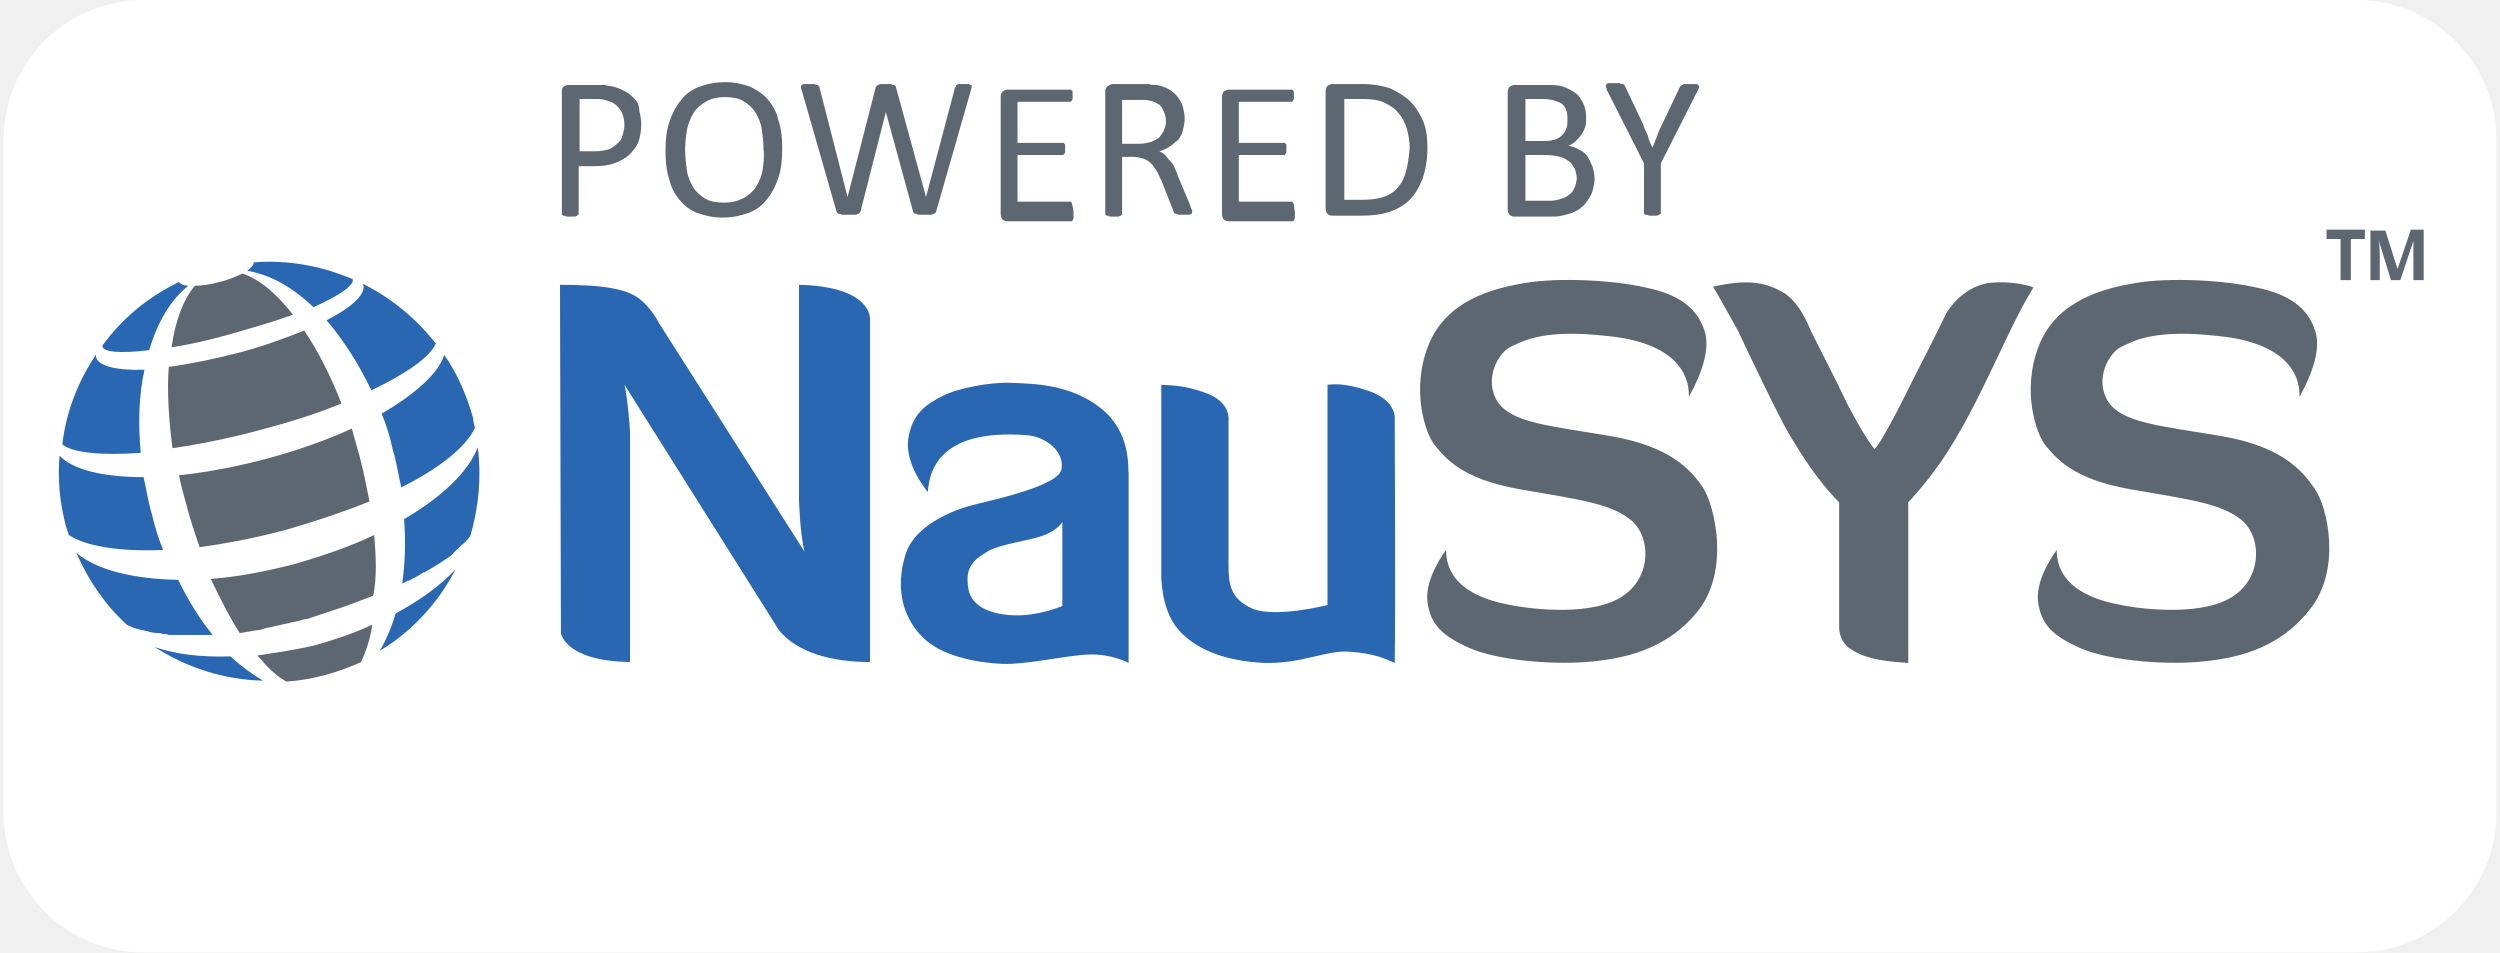
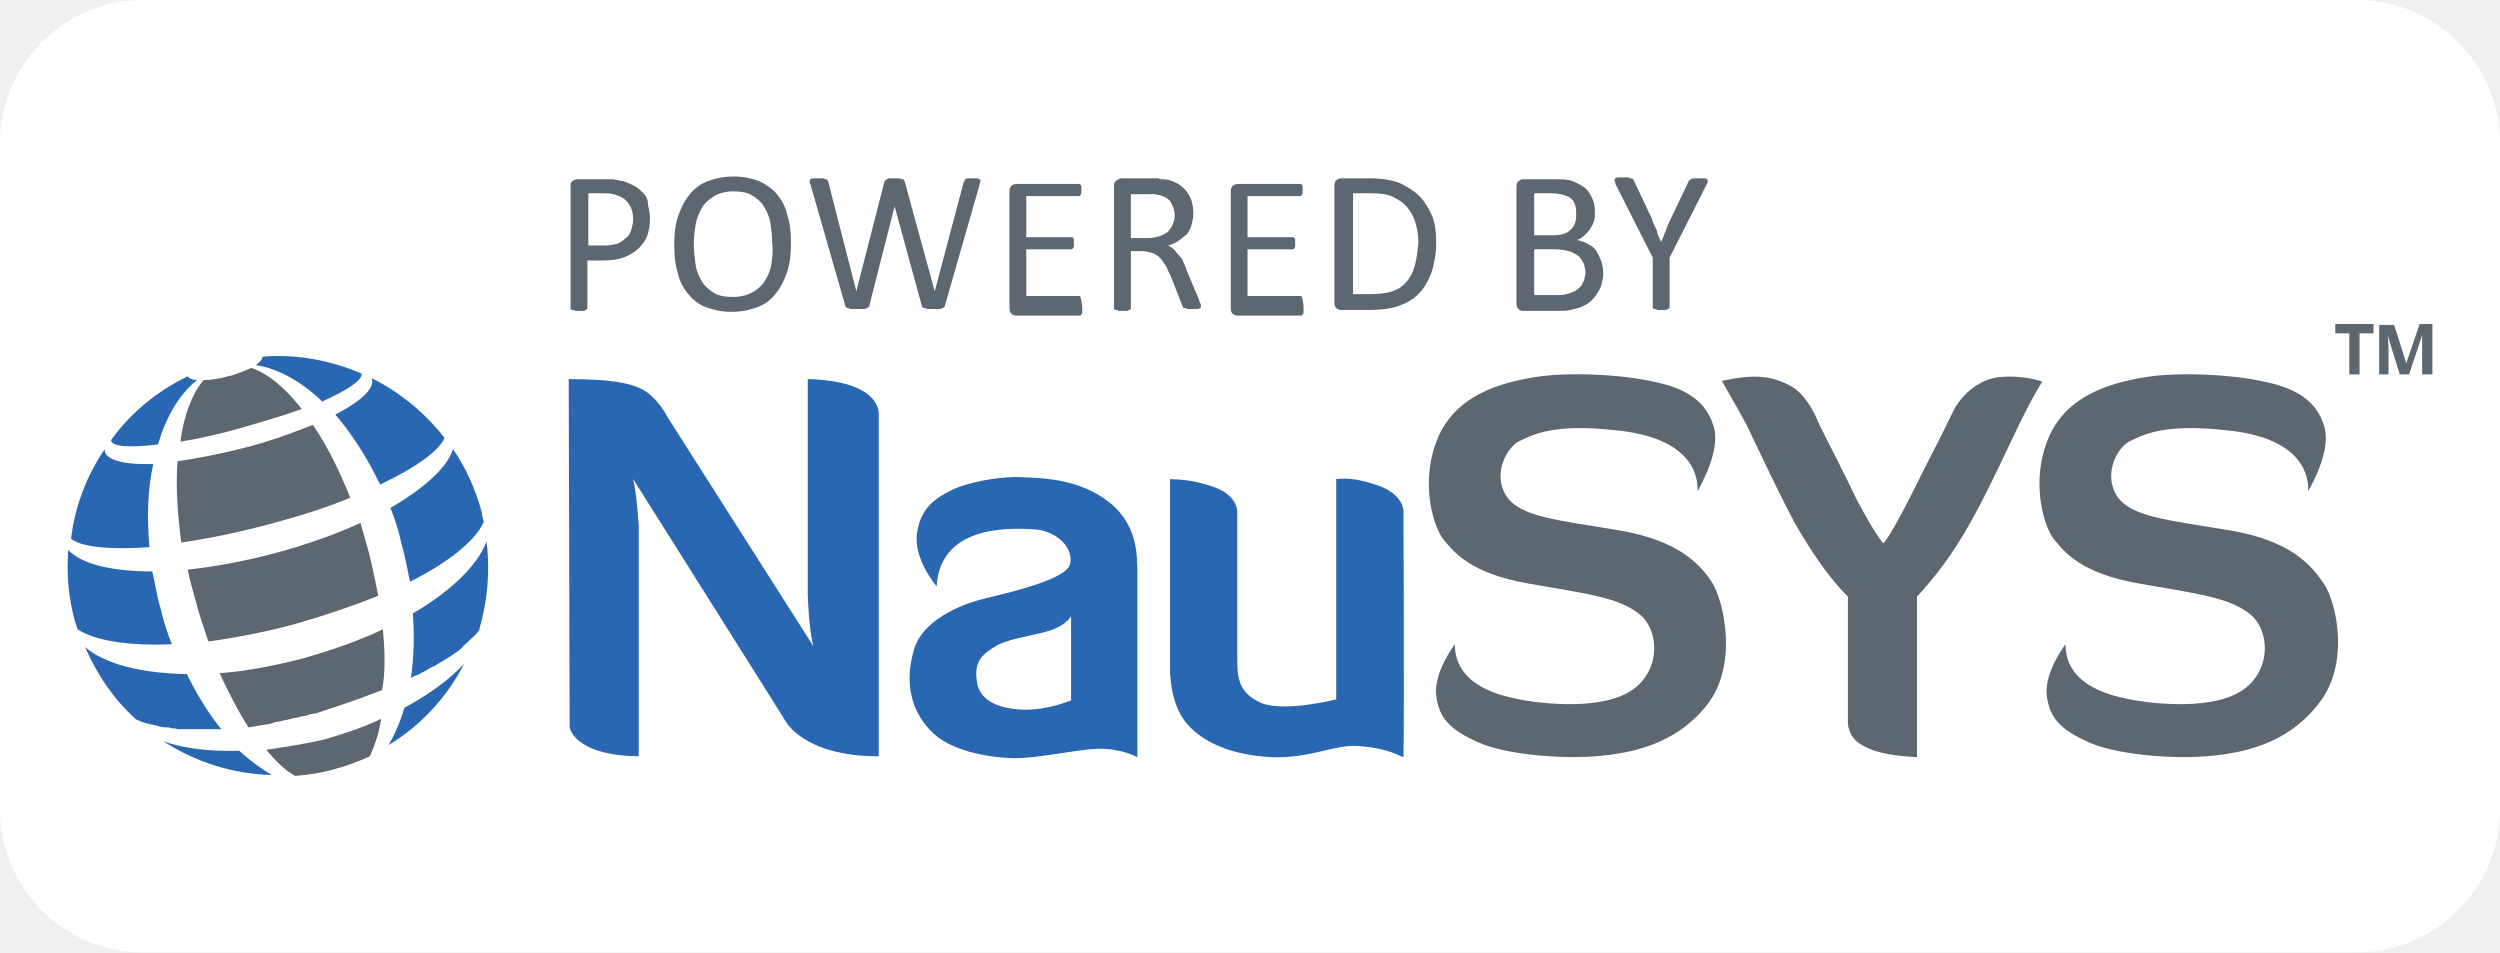
- <svg xmlns="http://www.w3.org/2000/svg" id="Group_1_copy_1_" viewBox="0 0 267 102" width="105" height="40">
-   <style>
-     .st1{fill:#5c6771}.st2{fill:#2967b2}.st3{fill-rule:evenodd;clip-rule:evenodd;fill:#5c6771}
-   </style>
-   <rect x="0" y="0" rx="15" ry="15" width="267" height="102" fill="#fff" />
-   <g id="Logo_1_">
-     <path id="GLOBE_WHITE_copy_2" d="M36.2 43.2c-1.2-3-2.5-5.6-4-7.8-2 .8-4.4 1.7-7.1 2.4-2.7.7-5.3 1.2-7.4 1.5-.2 2.6 0 5.6.4 8.7 2.8-.4 5.8-1 9.2-1.9 3.4-.9 6.3-1.8 8.9-2.9zm3 10.5c-.3-1.5-.6-3-1-4.6-.3-1.1-.6-2.1-.9-3.2-2.6 1.2-5.7 2.3-9 3.2-3.4.9-6.6 1.5-9.5 1.8.2 1.1.5 2.1.8 3.2.4 1.6.9 3 1.4 4.5 2.9-.4 6.1-1 9.4-1.9 3.1-.9 6.1-1.9 8.8-3zm-8.2-20c-1.8-2.3-3.6-3.8-5.4-4.4-.7.3-1.5.7-2.5.9-1 .3-1.9.4-2.6.4-1.2 1.4-2.1 3.7-2.5 6.6 1.9-.3 4.2-.8 6.6-1.5 2.4-.7 4.5-1.3 6.4-2zm-3.8 36.5c1 1.2 2 2.2 3.1 2.8 2.9-.2 5.6-1 8-2.1.5-1.1 1-2.5 1.2-4-1.9.9-4 1.6-6.1 2.2-2.1.5-4.2.8-6.2 1.1zm12.5-12.9c-2.5 1.2-5.4 2.2-8.5 3.1-3.1.8-6.2 1.4-9 1.6 1 2.1 2 4.1 3.1 5.8l1.8-.3c.3 0 .6-.1.9-.2.3-.1.6-.1.9-.2.3-.1.6-.1.9-.2.3-.1.6-.1.9-.2.3-.1.6-.1.9-.2.3-.1.6-.2.9-.2l.9-.3.9-.3.9-.3.9-.3c1.2-.4 2.4-.9 3.5-1.3.4-2 .3-4.2.1-6.5z" class="st1" />
-     <path id="GLOBE_WHITE_copy_3" d="M16.5 67.8c.2 0 .4 0 .5.1h.1c.2 0 .4 0 .6.1h4.7c-1.4-1.7-2.6-3.7-3.7-5.9-5-.1-8.8-1.1-10.9-2.9 1.3 3 3.1 5.6 5.4 7.7.1.1.3.1.4.2.4.2.9.3 1.3.4.2 0 .3.1.5.1.3.1.7.2 1.1.2zm.6-8.9c-.5-1.2-.9-2.5-1.2-3.8-.4-1.3-.6-2.7-.9-4-4.4 0-7.6-.8-9-2.3-.2 2.5 0 5 .7 7.6l.3.9c1.8 1.2 5.4 1.8 10.1 1.6zm-2.4-10.4c-.3-3.2-.2-6.2.4-8.9-3.3.1-5.3-.5-5.2-1.6-1.9 2.8-3.2 6.1-3.6 9.6 1.1.9 4.2 1.2 8.4.9zm25.8-4.2c.5 1.2.9 2.5 1.2 3.9.4 1.3.6 2.7.9 4 4.2-2.1 7-4.4 7.9-6.4-.1-.3-.2-.7-.2-1-.7-2.5-1.7-4.8-3.1-6.8-.5 1.8-2.9 4.1-6.7 6.3zm-24.9-6.8c.9-3 2.3-5.4 4.2-6.9-.5 0-.9-.2-1-.4-3.3 1.6-6.1 3.9-8.2 6.8-.1.7 1.8.9 5 .5zm.6 31.8c3.4 2.2 7.4 3.5 11.6 3.6-1.2-.7-2.4-1.6-3.5-2.6-3 .1-5.8-.2-8.1-1zm24.1.4c3.5-2.1 6.3-5.2 8.1-8.7-1.6 1.7-3.8 3.3-6.4 4.7-.4 1.4-1 2.8-1.7 4zm-2.9-39.8c-3.3-1.4-6.9-2.1-10.6-1.8 0 .3-.3.6-.7.9 2.4.4 4.8 1.7 7.1 3.9 2.9-1.3 4.4-2.4 4.2-3zm13.4 18c-1 2.6-3.8 5.3-7.9 7.7.2 2.5.1 4.8-.2 6.9l.6-.3h.1c.2-.1.4-.2.5-.3h.1c.2-.1.3-.2.5-.3.2-.1.3-.2.5-.3h.1c.3-.2.7-.4 1-.6.2-.1.3-.2.5-.3l.9-.6c.3-.2.6-.4.8-.7.4-.3.7-.7 1.1-1 .2-.2.4-.4.6-.7.9-3.1 1.2-6.3.8-9.5zm-4.5-11.1c-2.1-2.7-4.8-4.9-7.8-6.4.4 1-1 2.4-3.9 3.9 1.8 2.1 3.4 4.6 4.8 7.5 3.8-1.8 6.3-3.6 6.9-5z" class="st2" />
-     <path id="TM" d="M248.8 25.6h1.5V30h1.1v-4.4h1.5v-1h-4.1v1zm9-.9l-1.4 4.1-1.3-4.1h-1.6V30h1v-2.5c0-.3 0-.9-.1-1.7l1.3 4.2h1l1.4-4.2V30h1.1v-5.4h-1.4z" class="st3" />
-     <path id="SYS" d="M172.1 46.7c-6.5-1.1-10.6-1.4-12.1-3.7-1.5-2.4.1-5.3 1.5-5.9 1.3-.6 3.5-1.9 10.4-1.1 6.9.7 8.7 3.9 8.6 6.5.5-.9 2.5-4.5 1.7-7-.8-2.6-2.9-4-6.3-4.7-3.4-.8-9.3-1.1-12.9-.5-3.6.6-8.5 1.9-10.4 6.7-1.9 4.8-.3 9.5.7 10.7 1.1 1.3 2.8 3.6 9.1 4.7s9.7 1.5 11.9 3.3c2.2 1.8 2.3 6.4-1.3 8.4-3.6 2-10.2 1-11.6.7s-6.9-1.2-6.9-5.9c0 0-2.3 3-2 5.5.3 2.5 1.6 3.7 4.5 5 2.9 1.3 8.7 1.8 12.5 1.5 3.8-.3 8.6-1.2 12-5.5 3.4-4.3 1.8-11.2.5-13.2-1.3-1.9-3.5-4.4-9.9-5.5zm75.4 5.6c-1.3-1.9-3.5-4.5-10-5.6-6.5-1.1-10.6-1.4-12.1-3.7-1.5-2.4.1-5.3 1.5-5.9 1.3-.6 3.5-1.9 10.4-1.1 6.9.7 8.7 3.9 8.6 6.5.5-.9 2.5-4.5 1.7-7-.8-2.6-2.9-4-6.3-4.7-3.4-.8-9.3-1.1-12.9-.5-3.6.6-8.5 1.9-10.4 6.7-1.9 4.8-.3 9.5.7 10.7 1.1 1.3 2.8 3.6 9.1 4.7s9.7 1.5 11.9 3.3c2.2 1.8 2.3 6.4-1.3 8.4-3.6 2-10.2 1-11.6.7-1.4-.3-6.9-1.2-6.9-5.9 0 0-2.3 3-2 5.5.3 2.5 1.6 3.7 4.5 5 2.9 1.3 8.7 1.8 12.5 1.5 3.8-.3 8.6-1.2 12-5.5 3.6-4.3 2-11.2.6-13.1zm-34.8-22c-.9.1-3 .7-4.6 3.2 0 0-2.1 4.3-2.6 5.2-.5.9-3.9 8.1-5.1 9.4-.9-1-2.8-4.5-3.2-5.4-.4-.9-3.3-6.6-3.6-7.2-.3-.7-1.3-3.3-3.2-4.3-1.9-1-3.7-1.3-7.3-.5 0 0 1.9 3.3 2.7 4.8.7 1.5 4.3 9.1 5.5 11.1 1.2 2 3 4.9 5.3 7.2v13.5s0 1.4 1.2 2.2c1.2.8 2.7 1.3 6.2 1.5V53.8s2.3-2.4 4.2-5.4c2.2-3.4 4.1-7.5 6.2-11.9 1.9-4 2.6-5 3-5.7.2 0-2-.8-4.7-.5z" class="st1" />
-     <path id="Nau" d="M85.2 30.5v23.1s.1 3.6.6 5.5L70.2 34.6s-.7-1.5-2.1-2.6c-1.3-1-3.6-1.5-8.5-1.5l.1 37.3s.4 3 7.4 3.1V46.2s-.2-3.3-.6-5c16.2 25.7 16.3 25.9 16.3 25.9s1.9 3.8 10 3.8V34.2s.3-3.5-7.6-3.7zm32.3 13.2c-3.3-2.6-7.3-2.6-9.6-2.7-2.2-.1-5.8.6-7.3 1.4-1.6.8-3.3 1.8-3.7 4.6-.4 2.8 2.1 5.7 2.1 5.7.4-6.9 8.6-6.2 10.5-6.1 2 .1 4.2 1.7 3.8 3.7-.4 1.9-8.6 3.5-9.5 3.8-.9.2-6.1 1.7-7.2 5.3-1.1 3.6-.3 6.6 1.7 8.7 2 2.2 6.1 2.9 8.7 3 2.6.1 6.7-.9 9.2-1 2.5-.1 4.3.9 4.3.9V50.7c-.1-.6.3-4.4-3-7zm-4.1 21.2s-2.5 1.1-5.2 1c-2.6-.1-4.7-1-4.9-3.1-.3-2.2.7-2.9 2.2-3.8 1.5-.8 4.5-1.1 6-1.7 1.5-.6 1.9-1.4 1.9-1.4v9zM149 44.7s.1-1.8-2.7-2.8c-2.9-1-4-.7-4.5-.7v23.6s-5.5 1.4-8 .4c-2.5-1.1-2.6-2.7-2.6-4.9V45s.3-1.9-2.4-2.9c-2.7-1-4.4-.8-4.8-.9v20.3s-.1 3.7 1.8 5.9c1.9 2.2 5.1 3.4 9.2 3.6 4.2.1 6.6-1.4 9.2-1.2 2.6.2 3.7.7 4.8 1.2.1-5.2 0-26.3 0-26.3z" class="st2" />
+ <svg xmlns="http://www.w3.org/2000/svg" version="1.1" id="Слой_1" x="0px" y="0px" viewBox="0 0 105 40" style="enable-background:new 0 0 105 40;" xml:space="preserve">
+   <style type="text/css">
+ 	.st0{fill:#FFFFFF;}
+ 	.st1{fill:#5C6771;}
+ 	.st2{fill:#2967B2;}
+ </style>
+   <path class="st0" d="M99,40H6c-3.3,0-6-2.7-6-6V6c0-3.3,2.7-6,6-6h93c3.3,0,6,2.7,6,6v28C105,37.3,102.3,40,99,40z" />
+   <g>
+     <g id="Logo_1_">
+       <path id="GLOBE_WHITE_copy_2" class="st1" d="M14.71,20.902c-0.471-1.176-0.98-2.196-1.569-3.059    c-0.784,0.314-1.725,0.667-2.784,0.941s-2.078,0.471-2.902,0.588c-0.078,1.02,0,2.196,0.157,3.412    c1.098-0.157,2.275-0.392,3.608-0.745S13.691,21.333,14.71,20.902z M15.887,25.02    c-0.118-0.588-0.235-1.176-0.392-1.804c-0.118-0.431-0.235-0.824-0.353-1.255    c-1.02,0.471-2.235,0.902-3.529,1.255c-1.333,0.353-2.588,0.588-3.725,0.706    c0.078,0.431,0.196,0.824,0.314,1.255c0.157,0.627,0.353,1.176,0.549,1.765    c1.137-0.157,2.392-0.392,3.686-0.745C13.652,25.843,14.828,25.451,15.887,25.02z M12.671,17.176    c-0.706-0.902-1.412-1.49-2.118-1.725c-0.275,0.118-0.588,0.275-0.98,0.353    c-0.392,0.118-0.745,0.157-1.02,0.157c-0.471,0.549-0.824,1.451-0.98,2.588    c0.745-0.118,1.647-0.314,2.588-0.588C11.103,17.686,11.926,17.451,12.671,17.176z M11.181,31.49    c0.392,0.471,0.784,0.863,1.216,1.098c1.137-0.078,2.196-0.392,3.137-0.824    c0.196-0.431,0.392-0.98,0.471-1.569c-0.745,0.353-1.569,0.627-2.392,0.863    C12.789,31.255,11.965,31.373,11.181,31.49z M16.083,26.431c-0.98,0.471-2.118,0.863-3.333,1.216    c-1.216,0.314-2.431,0.549-3.529,0.627c0.392,0.824,0.784,1.608,1.216,2.275l0.706-0.118    c0.118,0,0.235-0.039,0.353-0.078c0.118-0.039,0.235-0.039,0.353-0.078    c0.118-0.039,0.235-0.039,0.353-0.078c0.118-0.039,0.235-0.039,0.353-0.078    c0.118-0.039,0.235-0.039,0.353-0.078c0.118-0.039,0.235-0.078,0.353-0.078l0.353-0.118    l0.353-0.118l0.353-0.118l0.353-0.118c0.471-0.157,0.941-0.353,1.373-0.51    C16.201,28.196,16.161,27.333,16.083,26.431z" />
+       <path id="GLOBE_WHITE_copy_3" class="st2" d="M6.985,30.549c0.078,0,0.157,0,0.196,0.039H7.22    c0.078,0,0.157,0,0.235,0.039h1.843c-0.549-0.667-1.02-1.451-1.451-2.314    c-1.961-0.039-3.451-0.431-4.275-1.137c0.51,1.176,1.216,2.196,2.118,3.02    c0.039,0.039,0.118,0.039,0.157,0.078c0.157,0.078,0.353,0.118,0.51,0.157    c0.078,0,0.118,0.039,0.196,0.039C6.671,30.51,6.828,30.549,6.985,30.549z M7.22,27.059    c-0.196-0.471-0.353-0.98-0.471-1.49C6.593,25.059,6.514,24.51,6.397,24    c-1.725,0-2.98-0.314-3.529-0.902c-0.078,0.98,0,1.961,0.275,2.98l0.118,0.353    C3.965,26.902,5.377,27.137,7.22,27.059z M6.279,22.98c-0.118-1.255-0.078-2.431,0.157-3.49    c-1.294,0.039-2.078-0.196-2.039-0.627c-0.745,1.098-1.255,2.392-1.412,3.765    C3.416,22.98,4.632,23.098,6.279,22.98z M16.397,21.333c0.196,0.471,0.353,0.98,0.471,1.529    c0.157,0.51,0.235,1.059,0.353,1.569c1.647-0.824,2.745-1.725,3.098-2.51    c-0.039-0.118-0.078-0.275-0.078-0.392c-0.275-0.98-0.667-1.882-1.216-2.667    C18.828,19.569,17.887,20.471,16.397,21.333z M6.632,18.667c0.353-1.176,0.902-2.118,1.647-2.706    c-0.196,0-0.353-0.078-0.392-0.157c-1.294,0.627-2.392,1.529-3.216,2.667    C4.632,18.745,5.377,18.824,6.632,18.667z M6.867,31.137C8.201,32,9.769,32.51,11.416,32.549    c-0.471-0.275-0.941-0.627-1.373-1.02C8.867,31.569,7.769,31.451,6.867,31.137z M16.318,31.294    c1.373-0.824,2.471-2.039,3.176-3.412c-0.627,0.667-1.49,1.294-2.51,1.843    C16.828,30.275,16.593,30.824,16.318,31.294z M15.181,15.686c-1.294-0.549-2.706-0.824-4.157-0.706    c0,0.118-0.118,0.235-0.275,0.353C11.691,15.49,12.632,16,13.534,16.863    C14.671,16.353,15.26,15.922,15.181,15.686z M20.436,22.745c-0.392,1.02-1.49,2.078-3.098,3.02    c0.078,0.98,0.039,1.882-0.078,2.706l0.235-0.118h0.039c0.078-0.039,0.157-0.078,0.196-0.118    h0.039c0.078-0.039,0.118-0.078,0.196-0.118S18.083,28.039,18.161,28h0.039    c0.118-0.078,0.275-0.157,0.392-0.235c0.078-0.039,0.118-0.078,0.196-0.118l0.353-0.235    c0.118-0.078,0.235-0.157,0.314-0.275c0.157-0.118,0.275-0.275,0.431-0.392    c0.078-0.078,0.157-0.157,0.235-0.275C20.475,25.255,20.593,24,20.436,22.745z M18.671,18.392    c-0.824-1.059-1.882-1.922-3.059-2.51c0.157,0.392-0.392,0.941-1.529,1.529    c0.706,0.824,1.333,1.804,1.882,2.941C17.456,19.647,18.436,18.941,18.671,18.392z" />
+       <path id="TM" class="st1" d="M98.083,14h0.588v1.725h0.431V14h0.588v-0.392h-1.608V14z M101.612,13.647    l-0.549,1.608l-0.51-1.608h-0.627v2.078h0.392V14.745c0-0.118,0-0.353-0.039-0.667l0.51,1.647h0.392    l0.549-1.647v1.647h0.431v-2.118h-0.549V13.647z" />
+       <path id="SYS" class="st1" d="M68.005,22.275c-2.549-0.431-4.157-0.549-4.745-1.451    c-0.588-0.941,0.039-2.078,0.588-2.314c0.51-0.235,1.373-0.745,4.078-0.431    c2.706,0.275,3.412,1.529,3.373,2.549c0.196-0.353,0.98-1.765,0.667-2.745    c-0.314-1.02-1.137-1.569-2.471-1.843c-1.333-0.314-3.647-0.431-5.059-0.196    c-1.412,0.235-3.333,0.745-4.078,2.627c-0.745,1.882-0.118,3.725,0.275,4.196    c0.431,0.51,1.098,1.412,3.569,1.843c2.471,0.431,3.804,0.588,4.667,1.294    c0.863,0.706,0.902,2.51-0.51,3.294s-4,0.392-4.549,0.275c-0.549-0.118-2.706-0.471-2.706-2.314    c0,0-0.902,1.176-0.784,2.157c0.118,0.98,0.627,1.451,1.765,1.961    c1.137,0.51,3.412,0.706,4.902,0.588c1.49-0.118,3.373-0.471,4.706-2.157    s0.706-4.392,0.196-5.176C71.377,23.686,70.514,22.706,68.005,22.275z M97.573,24.471    c-0.51-0.745-1.373-1.765-3.922-2.196s-4.157-0.549-4.745-1.451    c-0.588-0.941,0.039-2.078,0.588-2.314c0.51-0.235,1.373-0.745,4.078-0.431    c2.706,0.275,3.412,1.529,3.373,2.549c0.196-0.353,0.98-1.765,0.667-2.745    c-0.314-1.02-1.137-1.569-2.471-1.843c-1.333-0.314-3.647-0.431-5.059-0.196    c-1.412,0.235-3.333,0.745-4.078,2.627c-0.745,1.882-0.118,3.725,0.275,4.196    c0.431,0.51,1.098,1.412,3.569,1.843c2.471,0.431,3.804,0.588,4.667,1.294    c0.863,0.706,0.902,2.51-0.51,3.294s-4,0.392-4.549,0.275c-0.549-0.118-2.706-0.471-2.706-2.314    c0,0-0.902,1.176-0.784,2.157c0.118,0.98,0.627,1.451,1.765,1.961    c1.137,0.51,3.412,0.706,4.902,0.588c1.49-0.118,3.373-0.471,4.706-2.157    C98.75,27.922,98.122,25.216,97.573,24.471z M83.926,15.843c-0.353,0.039-1.176,0.275-1.804,1.255    c0,0-0.824,1.686-1.02,2.039s-1.529,3.176-2,3.686c-0.353-0.392-1.098-1.765-1.255-2.118    s-1.294-2.588-1.412-2.824c-0.118-0.275-0.51-1.294-1.255-1.686    c-0.745-0.392-1.451-0.51-2.863-0.196c0,0,0.745,1.294,1.059,1.882    c0.275,0.588,1.686,3.569,2.157,4.353c0.471,0.784,1.176,1.922,2.078,2.824v5.294    c0,0,0,0.549,0.471,0.863c0.471,0.314,1.059,0.51,2.431,0.588v-6.745c0,0,0.902-0.941,1.647-2.118    c0.863-1.333,1.608-2.941,2.431-4.667c0.745-1.569,1.02-1.961,1.176-2.235    C85.848,16.039,84.985,15.725,83.926,15.843L83.926,15.843z" />
+       <path id="Nau" class="st2" d="M33.926,15.922v9.059c0,0,0.039,1.412,0.235,2.157l-6.118-9.608    c0,0-0.275-0.588-0.824-1.02c-0.51-0.392-1.412-0.588-3.333-0.588l0.039,14.627    c0,0,0.157,1.176,2.902,1.216v-9.686c0,0-0.078-1.294-0.235-1.961    C32.946,30.196,32.985,30.275,32.985,30.275s0.745,1.49,3.922,1.49V17.373    C36.907,17.373,37.024,16,33.926,15.922z M46.593,21.098c-1.294-1.02-2.863-1.02-3.765-1.059    C41.965,20,40.554,20.275,39.965,20.588c-0.627,0.314-1.294,0.706-1.451,1.804    c-0.157,1.098,0.824,2.235,0.824,2.235c0.157-2.706,3.373-2.431,4.118-2.392    c0.784,0.039,1.647,0.667,1.49,1.451c-0.157,0.745-3.373,1.373-3.725,1.49    c-0.353,0.078-2.392,0.667-2.824,2.078c-0.431,1.412-0.118,2.588,0.667,3.412    c0.784,0.863,2.392,1.137,3.412,1.176s2.627-0.353,3.608-0.392s1.686,0.353,1.686,0.353v-7.961    C47.73,23.608,47.887,22.118,46.593,21.098z M44.985,29.412c0,0-0.98,0.431-2.039,0.392    c-1.02-0.039-1.843-0.392-1.922-1.216c-0.118-0.863,0.275-1.137,0.863-1.49    c0.588-0.314,1.765-0.431,2.353-0.667c0.588-0.235,0.745-0.549,0.745-0.549V29.412z M58.946,21.49    c0,0,0.039-0.706-1.059-1.098C56.75,20,56.318,20.118,56.122,20.118v9.255    c0,0-2.157,0.549-3.137,0.157c-0.98-0.431-1.02-1.059-1.02-1.922v-6c0,0,0.118-0.745-0.941-1.137    c-1.059-0.392-1.725-0.314-1.882-0.353v7.961c0,0-0.039,1.451,0.706,2.314s2,1.333,3.608,1.412    c1.647,0.039,2.588-0.549,3.608-0.471c1.02,0.078,1.451,0.275,1.882,0.471    C58.985,29.765,58.946,21.49,58.946,21.49z" />
+     </g>
+     <path id="POWERED_BY" class="st1" d="M27.024,8.118C26.907,8,26.789,7.882,26.632,7.804   c-0.157-0.078-0.314-0.157-0.471-0.196c-0.157-0.039-0.275-0.039-0.392-0.078h-1.529   c-0.078,0-0.157,0.039-0.196,0.078C23.965,7.647,23.965,7.725,23.965,7.843v5.137   c0,0,0.039,0.039,0.078,0.039c0.039,0,0.078,0,0.118,0.039h0.314c0.039,0,0.078,0,0.118-0.039   c0.039,0,0.039-0.039,0.078-0.039v-2.039h0.627c0.353,0,0.627-0.039,0.863-0.118   c0.235-0.078,0.431-0.196,0.627-0.353c0.157-0.157,0.314-0.353,0.392-0.549   c0.078-0.235,0.118-0.471,0.118-0.745c0-0.196-0.039-0.392-0.078-0.549   C27.22,8.392,27.142,8.235,27.024,8.118z M26.514,9.647C26.475,9.804,26.397,9.922,26.279,10   c-0.118,0.118-0.235,0.196-0.353,0.235c-0.157,0.039-0.314,0.078-0.549,0.078h-0.667V8.118h0.667   c0.118,0,0.235,0,0.392,0.039c0.118,0.039,0.275,0.078,0.392,0.157s0.235,0.196,0.314,0.353   c0.078,0.157,0.118,0.353,0.118,0.549C26.593,9.373,26.554,9.49,26.514,9.647z M32.632,8.157   c-0.196-0.235-0.431-0.392-0.745-0.549c-0.314-0.118-0.667-0.196-1.059-0.196   c-0.431,0-0.784,0.078-1.098,0.196s-0.588,0.314-0.784,0.588c-0.196,0.235-0.353,0.549-0.471,0.902   c-0.118,0.353-0.157,0.745-0.157,1.176c0,0.471,0.039,0.863,0.157,1.216   c0.078,0.353,0.235,0.627,0.431,0.863s0.431,0.431,0.745,0.549   c0.314,0.118,0.667,0.196,1.059,0.196c0.431,0,0.784-0.078,1.098-0.196   c0.314-0.118,0.588-0.314,0.784-0.588c0.196-0.235,0.353-0.549,0.471-0.902   c0.118-0.353,0.157-0.745,0.157-1.216c0-0.471-0.039-0.824-0.157-1.176   C32.985,8.667,32.828,8.392,32.632,8.157z M32.397,11.098c-0.039,0.275-0.157,0.51-0.275,0.706   s-0.314,0.353-0.51,0.471c-0.235,0.118-0.471,0.196-0.824,0.196c-0.314,0-0.588-0.039-0.784-0.157   c-0.196-0.118-0.392-0.275-0.51-0.471c-0.118-0.196-0.235-0.431-0.275-0.706   s-0.078-0.588-0.078-0.902c0-0.275,0.039-0.588,0.078-0.824s0.157-0.51,0.275-0.706   c0.118-0.196,0.314-0.353,0.51-0.471c0.196-0.118,0.471-0.196,0.784-0.196   s0.588,0.039,0.784,0.157c0.196,0.118,0.392,0.275,0.51,0.471   c0.118,0.196,0.235,0.431,0.275,0.706c0.039,0.275,0.078,0.549,0.078,0.863   C32.475,10.549,32.436,10.824,32.397,11.098z M41.063,7.49h-0.392c-0.039,0-0.078,0-0.118,0.039   c-0.039,0-0.039,0.039-0.039,0.039c0,0.039,0,0.039-0.039,0.078l-1.216,4.588l-1.255-4.588   c0-0.039,0-0.039-0.039-0.078c0-0.039-0.039-0.039-0.078-0.039S37.809,7.49,37.769,7.49h-0.392   c-0.039,0-0.078,0-0.118,0.039c-0.039,0-0.039,0.039-0.078,0.039c0,0.039-0.039,0.039-0.039,0.078   l-1.176,4.588l-1.176-4.588c0-0.039,0-0.039-0.039-0.078l-0.039-0.039c-0.039,0-0.078,0-0.118-0.039   h-0.431c-0.039,0-0.078,0-0.118,0.039c-0.039,0.039-0.039,0.039-0.039,0.078s0,0.078,0.039,0.157   l1.451,5.059c0,0.039,0.039,0.078,0.039,0.078c0.039,0.039,0.039,0.039,0.078,0.039   s0.078,0.039,0.157,0.039h0.471c0.039,0,0.118,0,0.157-0.039c0.039,0,0.078-0.039,0.078-0.039   c0.039-0.039,0.039-0.039,0.039-0.078l1.059-4.157l1.137,4.157c0,0.039,0.039,0.078,0.039,0.078   c0.039,0.039,0.039,0.039,0.078,0.039s0.078,0.039,0.157,0.039h0.431c0.039,0,0.118,0,0.157-0.039   c0.039,0,0.078-0.039,0.078-0.039c0.039-0.039,0.039-0.039,0.039-0.078l1.451-5.059   c0-0.078,0.039-0.118,0.039-0.157c0-0.039,0-0.078-0.039-0.078   C41.142,7.529,41.103,7.529,41.063,7.49z M45.377,12.471c0-0.039-0.039-0.039-0.039-0.039h-2.235   v-1.961h1.922l0.039-0.039c0-0.039,0.039-0.039,0.039-0.078v-0.118v-0.157   c0-0.039,0-0.078-0.039-0.078c0-0.039-0.039-0.039-0.039-0.039h-1.922V8.235h2.235l0.039-0.039   c0-0.039,0.039-0.039,0.039-0.078V8V7.843c0-0.039,0-0.078-0.039-0.078   c0-0.039-0.039-0.039-0.039-0.039h-2.667c-0.078,0-0.118,0.039-0.196,0.078   c-0.039,0.039-0.078,0.118-0.078,0.235v4.902c0,0.118,0.039,0.196,0.078,0.235   c0.039,0.039,0.118,0.078,0.196,0.078h2.706l0.039-0.039c0-0.039,0.039-0.039,0.039-0.078v-0.118   v-0.157C45.416,12.549,45.377,12.51,45.377,12.471z M50.358,12.588l-0.51-1.216   c-0.039-0.157-0.118-0.275-0.157-0.392c-0.039-0.118-0.118-0.196-0.196-0.275   c-0.078-0.078-0.118-0.157-0.196-0.235c-0.078-0.078-0.157-0.118-0.235-0.157   c0.157-0.039,0.314-0.118,0.431-0.196c0.118-0.078,0.235-0.196,0.353-0.275   c0.078-0.118,0.157-0.235,0.196-0.392c0.039-0.157,0.078-0.314,0.078-0.51   s-0.039-0.353-0.078-0.51S49.887,8.118,49.809,8c-0.118-0.118-0.235-0.235-0.392-0.314   c-0.157-0.078-0.353-0.157-0.549-0.157c-0.078,0-0.157,0-0.235-0.039h-1.529   c-0.078,0-0.118,0.039-0.196,0.078c-0.118,0.078-0.118,0.157-0.118,0.235v5.176   c0,0,0.039,0.039,0.078,0.039s0.078,0,0.118,0.039h0.314c0.039,0,0.078,0,0.118-0.039   c0.039,0,0.039-0.039,0.078-0.039v-2.431h0.471c0.157,0,0.314,0.039,0.431,0.078   c0.118,0.039,0.235,0.118,0.314,0.196s0.157,0.196,0.235,0.314   c0.078,0.118,0.118,0.275,0.196,0.392l0.51,1.294c0,0.039,0.039,0.078,0.039,0.078   c0,0.039,0.039,0.039,0.078,0.039s0.078,0.039,0.118,0.039h0.392c0.039,0,0.078,0,0.118-0.039   c0.039,0,0.039-0.039,0.039-0.039v-0.078V12.745C50.397,12.784,50.397,12.706,50.358,12.588z    M48.71,9.922C48.554,9.961,48.397,10,48.201,10h-0.706V8.157h0.98c0.078,0,0.157,0.039,0.235,0.039   c0.235,0.078,0.392,0.157,0.471,0.314c0.078,0.157,0.157,0.314,0.157,0.549   c0,0.118-0.039,0.275-0.078,0.353c-0.039,0.118-0.118,0.196-0.196,0.314   C48.985,9.804,48.867,9.843,48.71,9.922z M54.671,12.471c0-0.039-0.039-0.039-0.039-0.039h-2.235   v-1.961h1.922l0.039-0.039c0-0.039,0.039-0.039,0.039-0.078v-0.118v-0.157   c0-0.039,0-0.078-0.039-0.078c0-0.039-0.039-0.039-0.039-0.039h-1.922V8.235h2.235l0.039-0.039   c0-0.039,0.039-0.039,0.039-0.078V8V7.843c0-0.039,0-0.078-0.039-0.078   c0-0.039-0.039-0.039-0.039-0.039H51.965c-0.078,0-0.118,0.039-0.196,0.078   c-0.039,0.039-0.078,0.118-0.078,0.235v4.902c0,0.118,0.039,0.196,0.078,0.235   c0.039,0.039,0.118,0.078,0.196,0.078h2.706l0.039-0.039c0-0.039,0.039-0.039,0.039-0.078v-0.118   v-0.157C54.71,12.549,54.71,12.51,54.671,12.471z M59.612,8.235C59.377,8,59.103,7.843,58.789,7.686   C58.475,7.569,58.044,7.49,57.573,7.49h-1.255c-0.078,0-0.118,0.039-0.196,0.078   c-0.039,0.039-0.078,0.118-0.078,0.235v4.902c0,0.118,0.039,0.196,0.078,0.235   c0.039,0.039,0.118,0.078,0.196,0.078h1.176c0.471,0,0.863-0.039,1.216-0.157   c0.353-0.118,0.627-0.275,0.863-0.51c0.235-0.235,0.392-0.51,0.549-0.902   c0.118-0.353,0.196-0.784,0.196-1.255c0-0.431-0.039-0.784-0.157-1.098   C60.005,8.745,59.848,8.471,59.612,8.235z M59.416,11.176c-0.078,0.275-0.196,0.51-0.353,0.667   c-0.157,0.196-0.353,0.314-0.588,0.392c-0.235,0.078-0.549,0.118-0.902,0.118h-0.745V8.118h0.745   c0.392,0,0.706,0.039,0.941,0.157c0.235,0.118,0.431,0.235,0.588,0.431s0.275,0.392,0.353,0.667   c0.078,0.275,0.118,0.549,0.118,0.824C59.534,10.588,59.495,10.902,59.416,11.176z M67.024,10.51   c-0.078-0.118-0.196-0.196-0.353-0.275c-0.118-0.078-0.275-0.118-0.431-0.157   c0.118-0.039,0.235-0.118,0.314-0.196s0.157-0.157,0.235-0.275c0.078-0.118,0.118-0.196,0.157-0.314   s0.039-0.235,0.039-0.392c0-0.235-0.039-0.431-0.118-0.588S66.71,8,66.554,7.882   c-0.157-0.118-0.314-0.196-0.51-0.275s-0.471-0.078-0.824-0.078h-1.255   c-0.078,0-0.118,0.039-0.196,0.078c-0.039,0.039-0.078,0.118-0.078,0.235v4.902   c0,0.118,0.039,0.196,0.078,0.235c0.039,0.039,0.118,0.078,0.196,0.078h1.451   c0.196,0,0.392,0,0.549-0.039s0.314-0.078,0.431-0.118c0.157-0.078,0.275-0.118,0.392-0.235   c0.118-0.078,0.196-0.196,0.275-0.314c0.078-0.118,0.157-0.235,0.196-0.392   c0.039-0.157,0.078-0.314,0.078-0.471c0-0.196-0.039-0.353-0.078-0.51   C67.181,10.784,67.103,10.627,67.024,10.51z M64.436,8.118h0.745c0.196,0,0.392,0.039,0.51,0.078   c0.118,0.039,0.235,0.078,0.314,0.157c0.078,0.078,0.118,0.157,0.157,0.275   s0.039,0.235,0.039,0.353c0,0.118,0,0.235-0.039,0.353c-0.039,0.118-0.078,0.196-0.157,0.275   S65.848,9.765,65.73,9.804c-0.118,0.039-0.275,0.078-0.471,0.078h-0.824   C64.436,9.882,64.436,8.118,64.436,8.118z M66.475,11.882C66.436,12,66.358,12.078,66.24,12.157   c-0.078,0.078-0.196,0.118-0.314,0.157c-0.118,0.039-0.275,0.078-0.431,0.078h-1.059v-1.922h0.863   c0.235,0,0.431,0.039,0.588,0.078s0.275,0.118,0.392,0.196s0.157,0.196,0.235,0.314   c0.039,0.118,0.078,0.275,0.078,0.431C66.554,11.647,66.554,11.765,66.475,11.882z M71.691,7.529   C71.652,7.49,71.612,7.49,71.573,7.49h-0.431c-0.039,0-0.078,0-0.118,0.039   c-0.039,0-0.039,0.039-0.078,0.039c0,0.039-0.039,0.039-0.039,0.078l-0.745,1.569   c-0.078,0.157-0.157,0.314-0.196,0.471C69.887,9.843,69.848,10,69.769,10.157   C69.691,10,69.612,9.843,69.573,9.647c-0.078-0.157-0.157-0.314-0.196-0.471l-0.745-1.569   c0-0.039-0.039-0.039-0.039-0.078c0,0-0.039-0.039-0.078-0.039c-0.039,0-0.078,0-0.118-0.039H67.965   c-0.039,0-0.078,0-0.118,0.039c-0.039,0.039-0.039,0.039-0.039,0.078   c0,0.039,0.039,0.078,0.039,0.157l1.569,3.098v2.118c0,0,0.039,0.039,0.078,0.039   c0.039,0,0.078,0,0.118,0.039h0.314c0.039,0,0.078,0,0.118-0.039c0.039,0,0.039-0.039,0.078-0.039   v-2.118l1.569-3.098c0.039-0.078,0.039-0.118,0.039-0.157C71.73,7.608,71.73,7.569,71.691,7.529z" />
  </g>
-   <path id="POWERED_BY" d="M67.6 10.6c-.3-.3-.6-.6-1-.8-.4-.2-.8-.4-1.2-.5-.4-.1-.7-.1-1-.2h-3.9c-.2 0-.4.1-.5.2-.2.1-.2.3-.2.6V23s.1.1.2.1.2 0 .3.1h.8c.1 0 .2 0 .3-.1.1 0 .1-.1.2-.1v-5.2h1.6c.9 0 1.6-.1 2.2-.3.6-.2 1.1-.5 1.6-.9.4-.4.8-.9 1-1.4.2-.6.3-1.2.3-1.9 0-.5-.1-1-.2-1.4 0-.6-.2-1-.5-1.3zm-1.3 3.9c-.1.4-.3.7-.6.9-.3.3-.6.5-.9.6-.4.1-.8.2-1.4.2h-1.7v-5.6h1.7c.3 0 .6 0 1 .1.3.1.7.2 1 .4.3.2.6.5.8.9.2.4.3.9.3 1.4 0 .4-.1.7-.2 1.1zm15.6-3.8c-.5-.6-1.1-1-1.9-1.4-.8-.3-1.7-.5-2.7-.5-1.1 0-2 .2-2.8.5-.8.3-1.5.8-2 1.5-.5.6-.9 1.4-1.2 2.3-.3.9-.4 1.9-.4 3 0 1.2.1 2.2.4 3.1.2.9.6 1.6 1.1 2.2.5.6 1.1 1.1 1.9 1.4.8.3 1.7.5 2.7.5 1.1 0 2-.2 2.8-.5.8-.3 1.5-.8 2-1.5.5-.6.9-1.4 1.2-2.3s.4-1.9.4-3.1-.1-2.1-.4-3c-.2-.9-.6-1.6-1.1-2.2zm-.6 7.5c-.1.7-.4 1.3-.7 1.8-.3.5-.8.9-1.3 1.2-.6.3-1.2.5-2.1.5-.8 0-1.5-.1-2-.4-.5-.3-1-.7-1.3-1.2-.3-.5-.6-1.1-.7-1.8-.1-.7-.2-1.5-.2-2.3 0-.7.1-1.5.2-2.1s.4-1.3.7-1.8.8-.9 1.3-1.2c.5-.3 1.2-.5 2-.5s1.5.1 2 .4c.5.3 1 .7 1.3 1.2.3.5.6 1.1.7 1.8.1.7.2 1.4.2 2.2.1.8 0 1.5-.1 2.2zM103.4 9h-1c-.1 0-.2 0-.3.1-.1 0-.1.1-.1.1 0 .1 0 .1-.1.2l-3.1 11.7-3.2-11.7c0-.1 0-.1-.1-.2 0-.1-.1-.1-.2-.1S95.1 9 95 9h-1c-.1 0-.2 0-.3.1-.1 0-.1.1-.2.1 0 .1-.1.1-.1.2l-3 11.7-3-11.7c0-.1 0-.1-.1-.2l-.1-.1c-.1 0-.2 0-.3-.1h-1.1c-.1 0-.2 0-.3.1-.1.1-.1.1-.1.2s0 .2.1.4l3.7 12.9c0 .1.1.2.1.2.1.1.1.1.2.1s.2.1.4.1h1.2c.1 0 .3 0 .4-.1.1 0 .2-.1.2-.1.1-.1.1-.1.1-.2L94.5 12l2.9 10.6c0 .1.1.2.1.2.1.1.1.1.2.1s.2.1.4.1h1.1c.1 0 .3 0 .4-.1.1 0 .2-.1.2-.1.1-.1.1-.1.1-.2l3.7-12.9c0-.2.1-.3.1-.4 0-.1 0-.2-.1-.2 0 0-.1 0-.2-.1zm11 12.7c0-.1-.1-.1-.1-.1h-5.7v-5h4.9l.1-.1c0-.1.1-.1.1-.2V16v-.4c0-.1 0-.2-.1-.2 0-.1-.1-.1-.1-.1h-4.9v-4.4h5.7l.1-.1c0-.1.1-.1.1-.2v-.3-.4c0-.1 0-.2-.1-.2 0-.1-.1-.1-.1-.1h-6.8c-.2 0-.3.1-.5.2-.1.1-.2.3-.2.6v12.5c0 .3.1.5.2.6.1.1.3.2.5.2h6.9l.1-.1c0-.1.1-.1.1-.2v-.3-.4c-.1-.8-.2-.9-.2-1zm12.7.3l-1.3-3.1c-.1-.4-.3-.7-.4-1-.1-.3-.3-.5-.5-.7-.2-.2-.3-.4-.5-.6-.2-.2-.4-.3-.6-.4.4-.1.8-.3 1.1-.5.3-.2.6-.5.9-.7.2-.3.4-.6.5-1 .1-.4.2-.8.2-1.3s-.1-.9-.2-1.3-.4-.8-.6-1.1c-.3-.3-.6-.6-1-.8-.4-.2-.9-.4-1.4-.4-.2 0-.4 0-.6-.1h-3.9c-.2 0-.3.1-.5.2-.3.2-.3.4-.3.6V23s.1.1.2.1.2 0 .3.1h.8c.1 0 .2 0 .3-.1.1 0 .1-.1.2-.1v-6.2h1.2c.4 0 .8.1 1.1.2.3.1.6.3.8.5.2.2.4.5.6.8.2.3.3.7.5 1l1.3 3.3c0 .1.1.2.1.2 0 .1.1.1.2.1s.2.1.3.1h1c.1 0 .2 0 .3-.1.1 0 .1-.1.1-.1v-.2-.2c-.1.1-.1-.1-.2-.4zm-4.2-6.8c-.4.1-.8.2-1.3.2h-1.8v-4.7h2.5c.2 0 .4.1.6.1.6.2 1 .4 1.2.8.2.4.4.8.4 1.4 0 .3-.1.7-.2.9-.1.3-.3.5-.5.8-.2.2-.5.3-.9.5zm15.2 6.5c0-.1-.1-.1-.1-.1h-5.7v-5h4.9l.1-.1c0-.1.1-.1.1-.2V16v-.4c0-.1 0-.2-.1-.2 0-.1-.1-.1-.1-.1h-4.9v-4.4h5.7l.1-.1c0-.1.1-.1.1-.2v-.3-.4c0-.1 0-.2-.1-.2 0-.1-.1-.1-.1-.1h-6.8c-.2 0-.3.1-.5.2-.1.1-.2.3-.2.6v12.5c0 .3.1.5.2.6.1.1.3.2.5.2h6.9l.1-.1c0-.1.1-.1.1-.2v-.3-.4c-.1-.8-.1-.9-.2-1zm12.6-10.8c-.6-.6-1.3-1-2.1-1.4-.8-.3-1.9-.5-3.1-.5h-3.2c-.2 0-.3.1-.5.2-.1.1-.2.3-.2.6v12.5c0 .3.1.5.2.6.1.1.3.2.5.2h3c1.2 0 2.2-.1 3.1-.4.9-.3 1.6-.7 2.2-1.3.6-.6 1-1.3 1.4-2.3.3-.9.5-2 .5-3.2 0-1.1-.1-2-.4-2.8-.4-.9-.8-1.6-1.4-2.2zm-.5 7.5c-.2.7-.5 1.3-.9 1.7-.4.5-.9.8-1.5 1-.6.2-1.4.3-2.3.3h-1.9V10.6h1.9c1 0 1.8.1 2.4.4.6.3 1.1.6 1.5 1.1.4.5.7 1 .9 1.7.2.7.3 1.4.3 2.1-.1 1-.2 1.8-.4 2.5zm19.4-1.7c-.2-.3-.5-.5-.9-.7-.3-.2-.7-.3-1.1-.4.3-.1.6-.3.8-.5.2-.2.4-.4.6-.7.2-.3.3-.5.4-.8.1-.3.1-.6.1-1 0-.6-.1-1.1-.3-1.5-.2-.4-.4-.8-.8-1.1-.4-.3-.8-.5-1.3-.7-.5-.2-1.2-.2-2.1-.2h-3.2c-.2 0-.3.1-.5.2-.1.1-.2.3-.2.6v12.5c0 .3.1.5.2.6.1.1.3.2.5.2h3.7c.5 0 1 0 1.4-.1.4-.1.8-.2 1.1-.3.4-.2.7-.3 1-.6.3-.2.5-.5.7-.8.2-.3.4-.6.5-1 .1-.4.2-.8.2-1.2 0-.5-.1-.9-.2-1.3-.2-.5-.4-.9-.6-1.2zm-6.6-6.1h1.9c.5 0 1 .1 1.3.2.3.1.6.2.8.4.2.2.3.4.4.7.1.3.1.6.1.9 0 .3 0 .6-.1.9-.1.3-.2.5-.4.7-.2.2-.4.4-.7.5-.3.1-.7.2-1.2.2H163v-4.5zm5.2 9.6c-.1.3-.3.5-.6.7-.2.2-.5.3-.8.4-.3.1-.7.2-1.1.2H163v-4.9h2.2c.6 0 1.1.1 1.5.2.4.1.7.3 1 .5.3.2.4.5.6.8.1.3.2.7.2 1.1-.1.4-.1.7-.3 1zm13.3-11.1c-.1-.1-.2-.1-.3-.1h-1.1c-.1 0-.2 0-.3.1-.1 0-.1.1-.2.1 0 .1-.1.1-.1.2l-1.9 4c-.2.4-.4.8-.5 1.2-.2.4-.3.8-.5 1.2-.2-.4-.4-.8-.5-1.3-.2-.4-.4-.8-.5-1.2l-1.9-4c0-.1-.1-.1-.1-.2 0 0-.1-.1-.2-.1s-.2 0-.3-.1H172c-.1 0-.2 0-.3.1-.1.1-.1.1-.1.2s.1.2.1.4l4 7.9v5.4s.1.1.2.1.2 0 .3.1h.8c.1 0 .2 0 .3-.1.1 0 .1-.1.2-.1v-5.4l4-7.9c.1-.2.1-.3.1-.4 0 .1 0 0-.1-.1z" class="st3" />
</svg>
